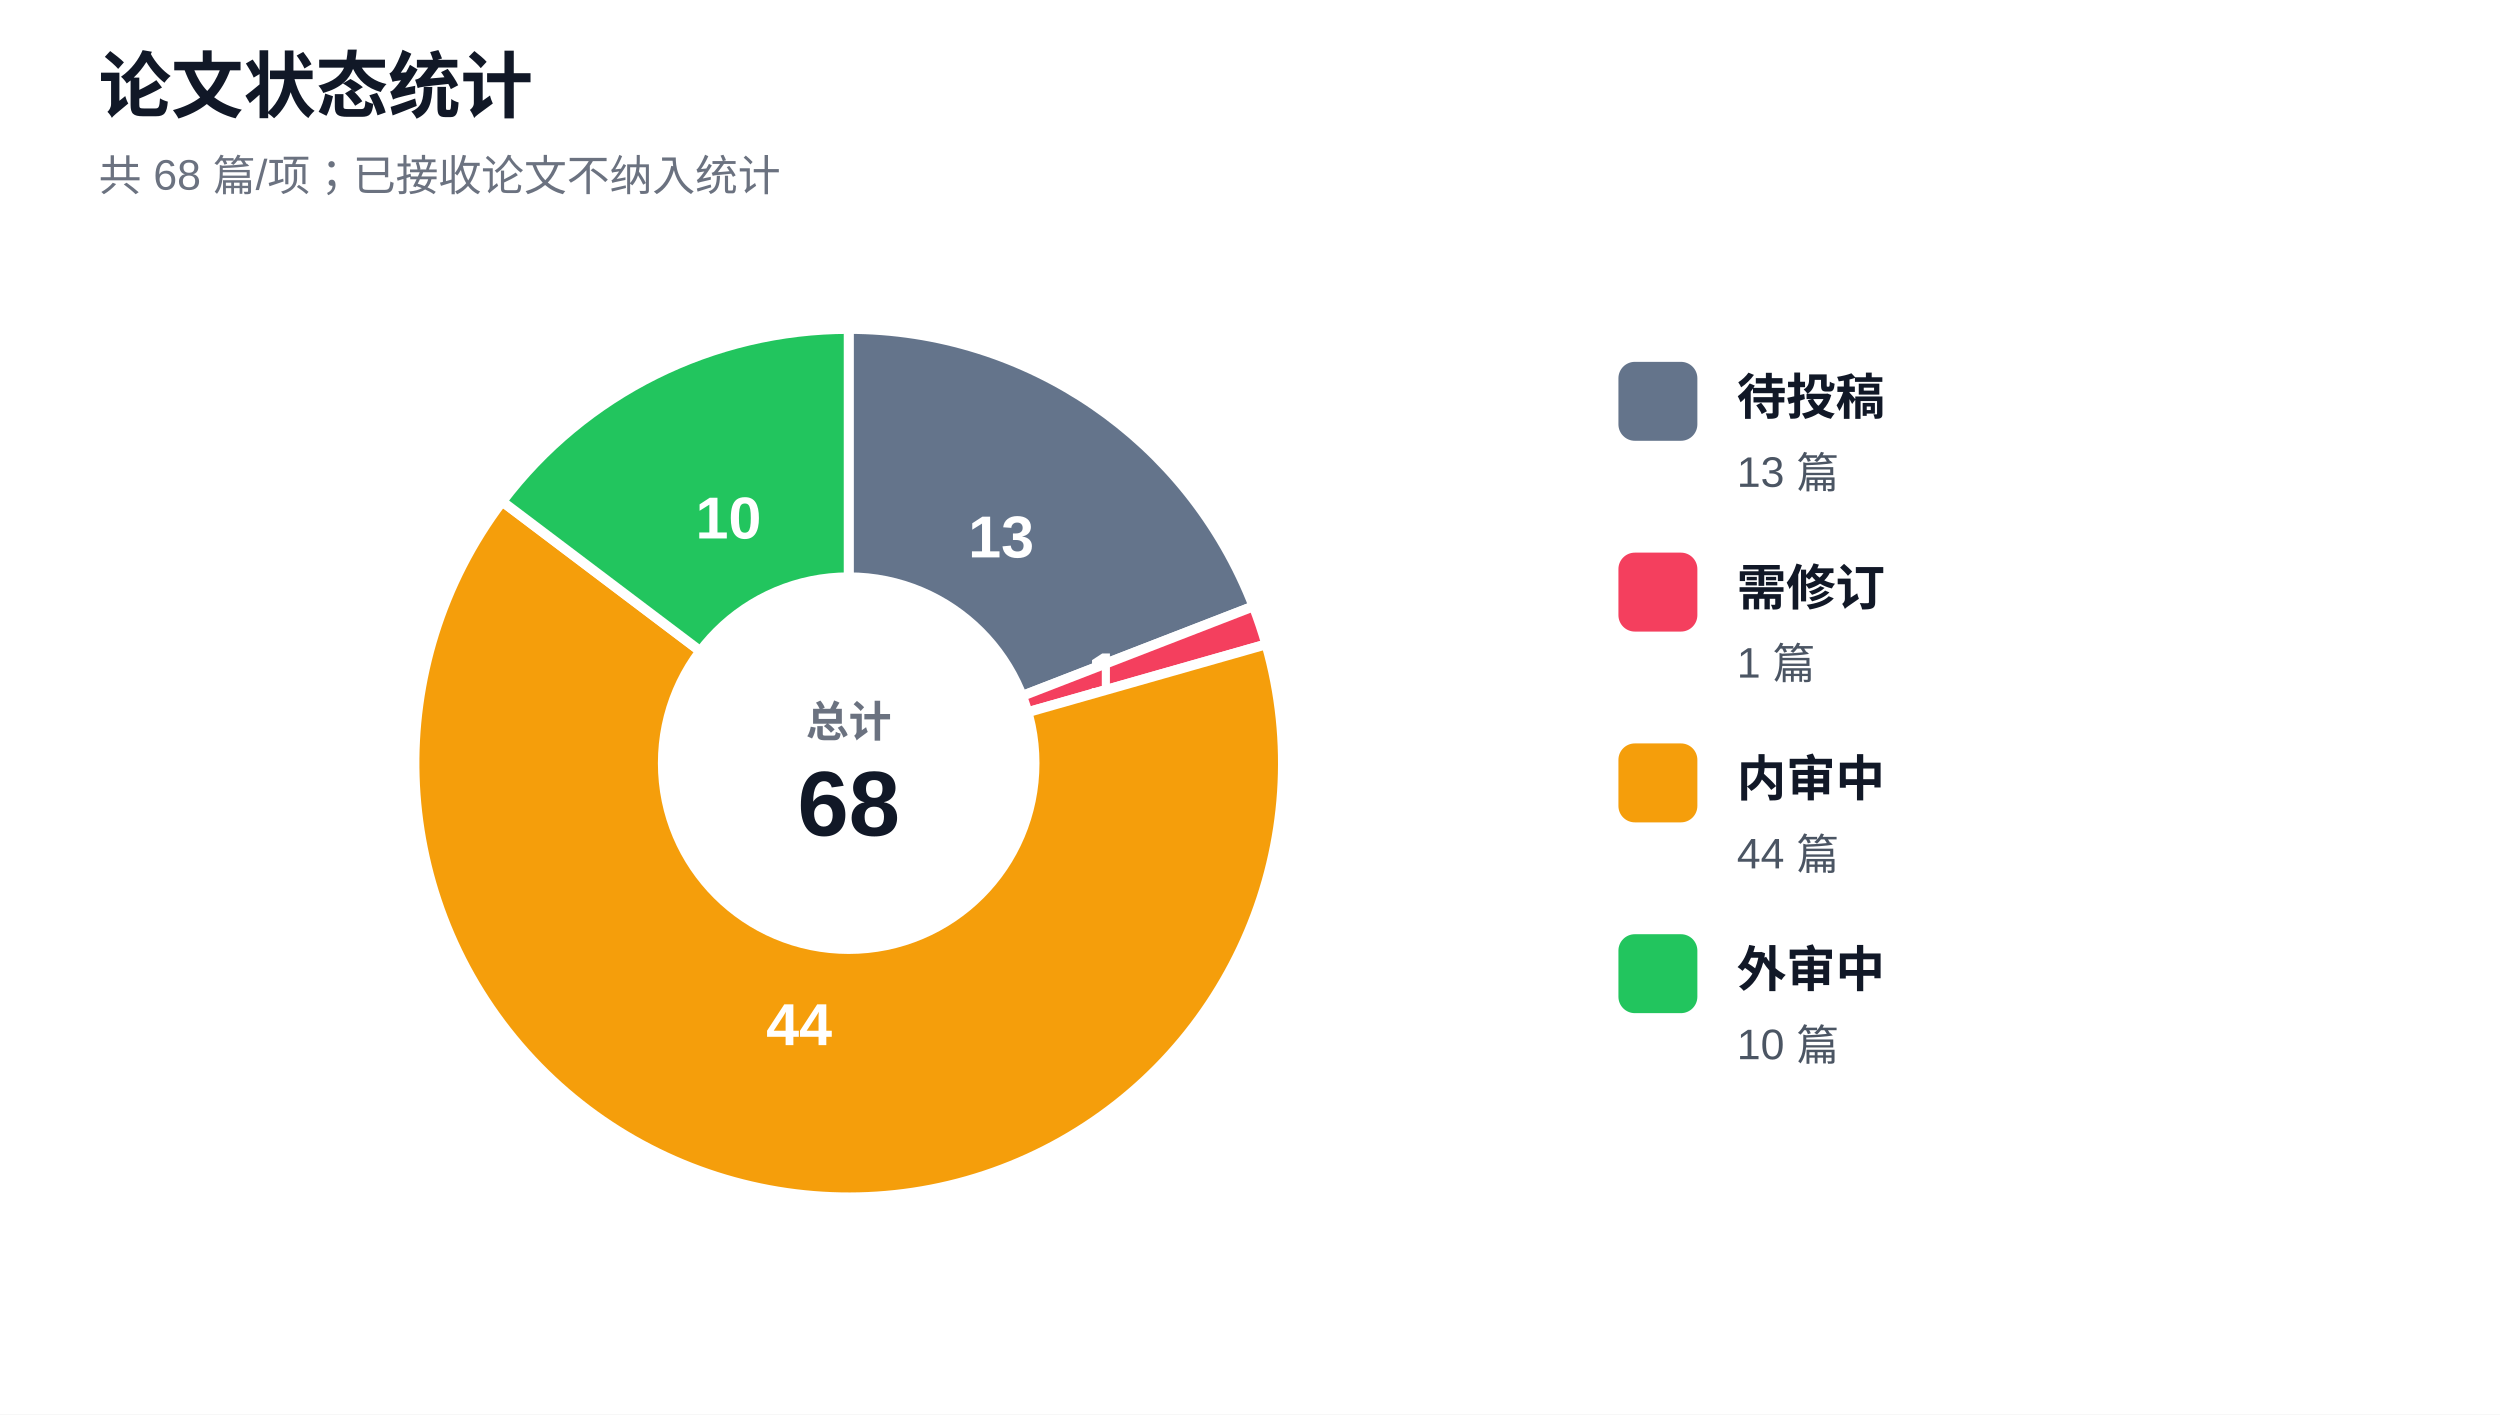
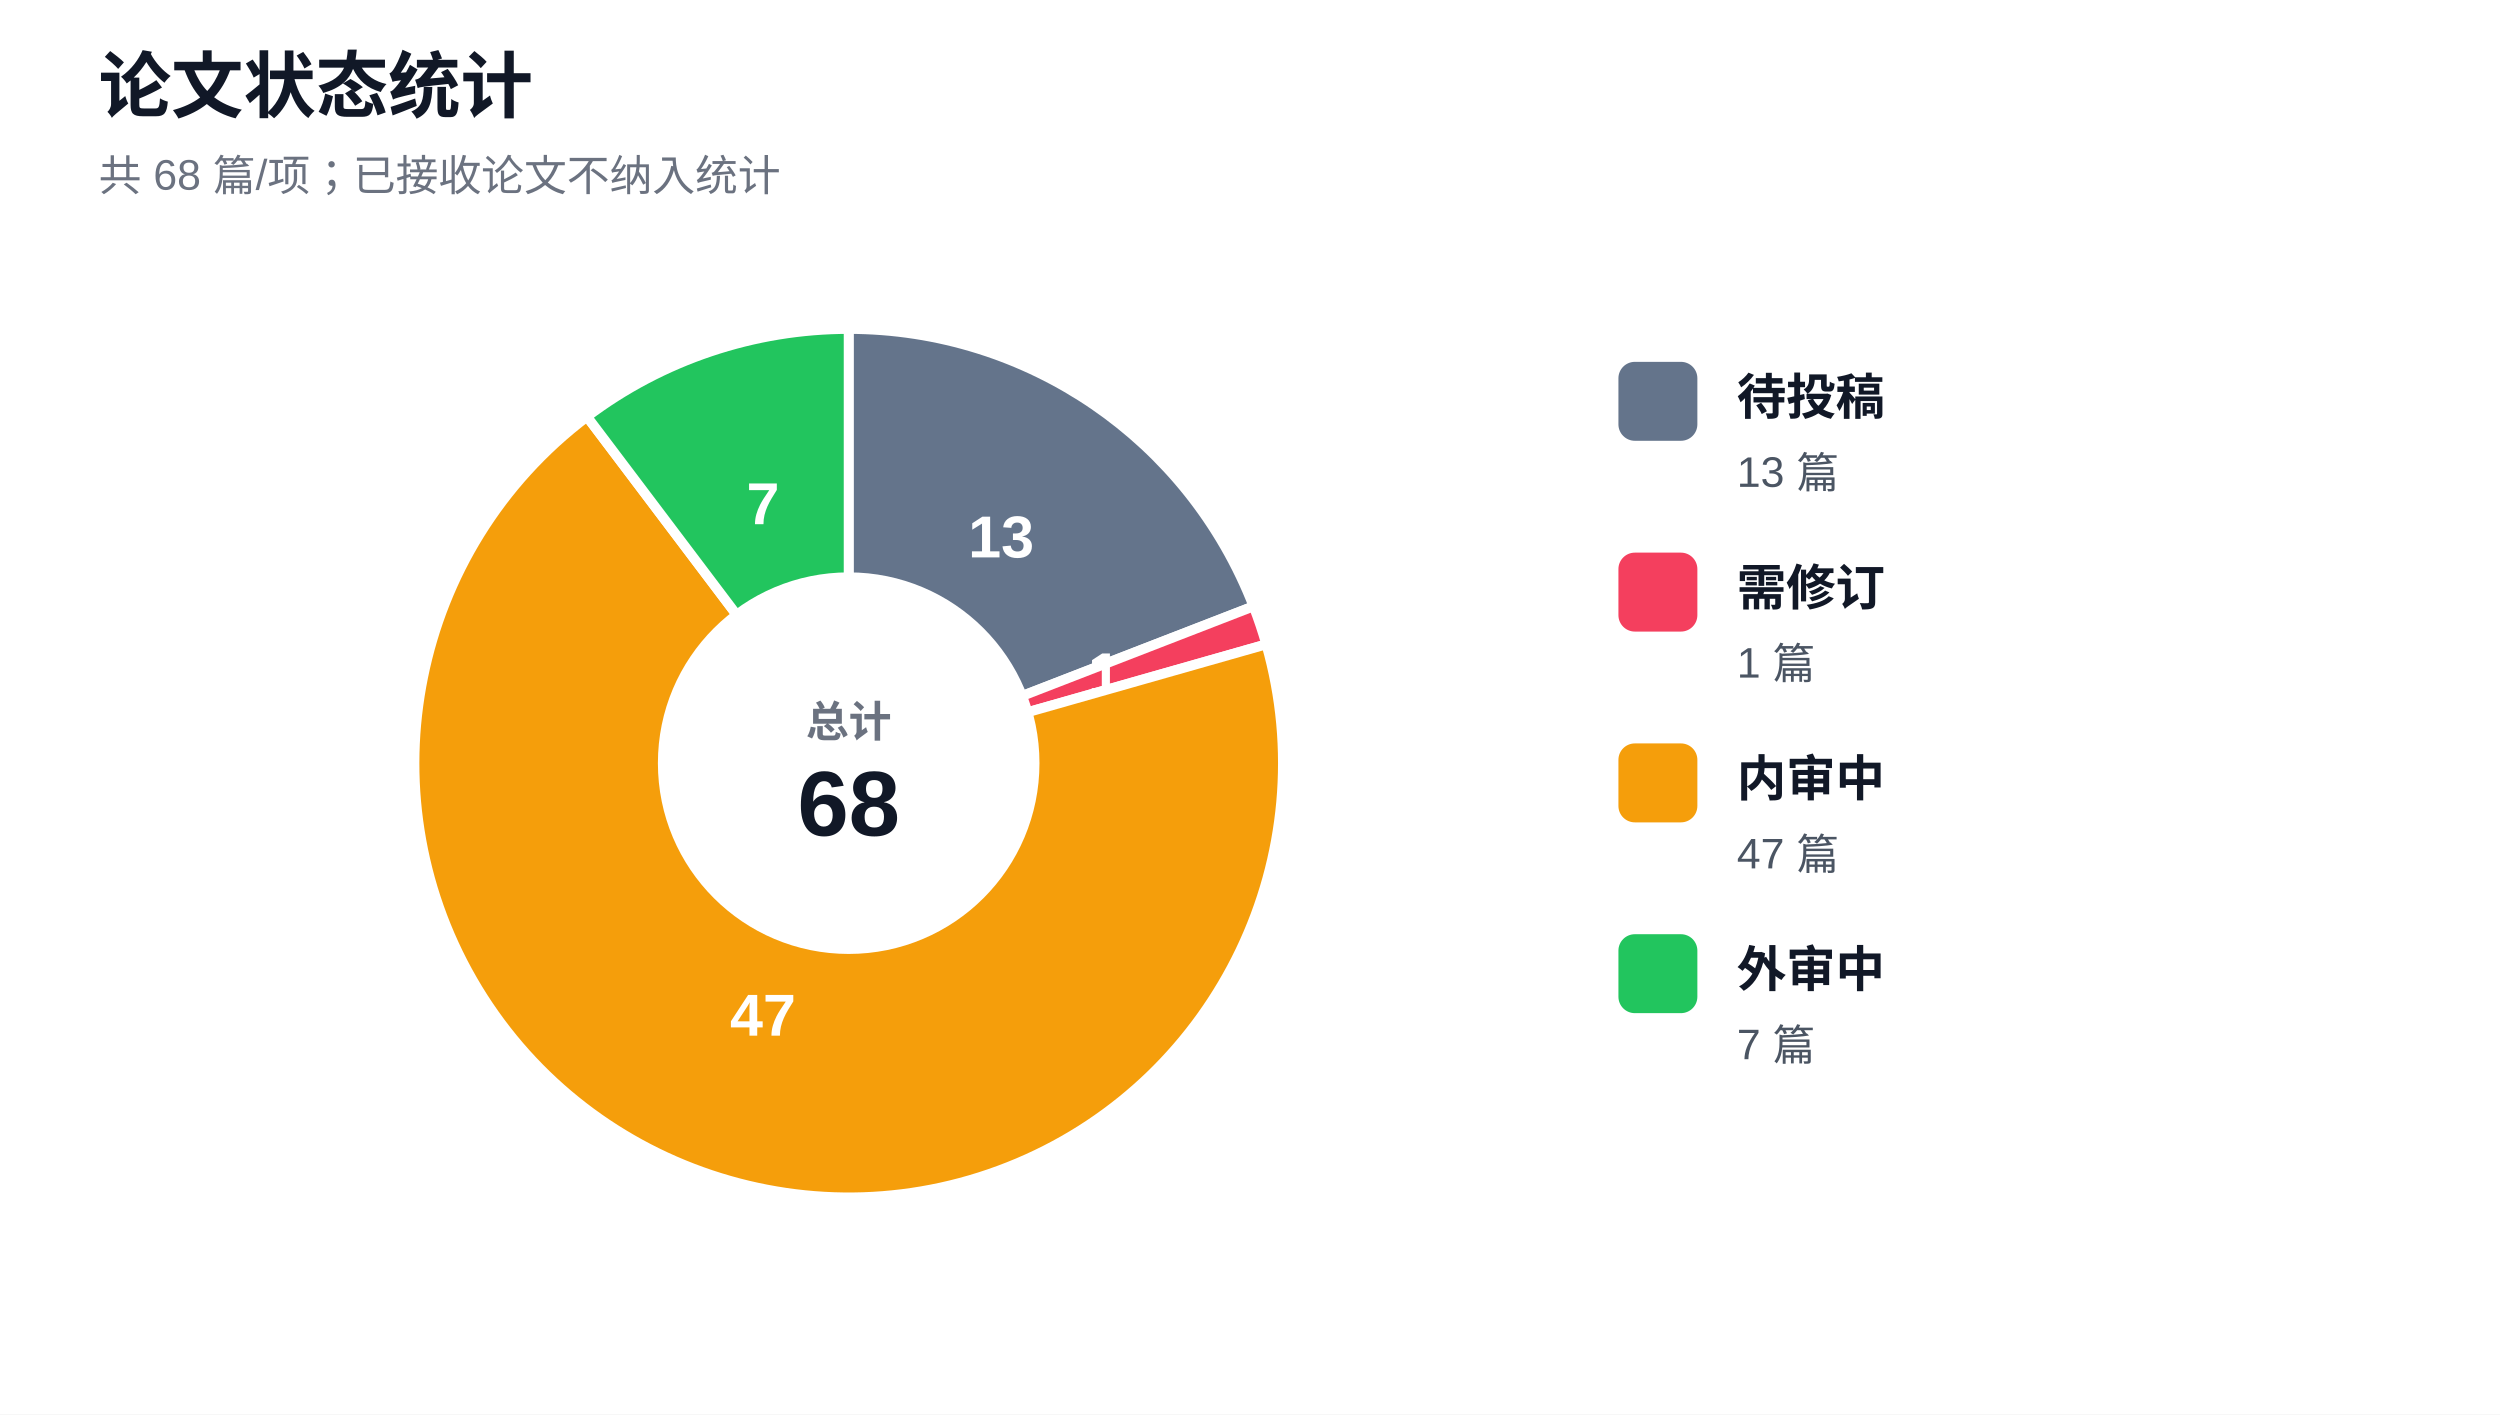
<svg xmlns="http://www.w3.org/2000/svg" width="760" height="430" viewBox="0 0 760 430" role="img" aria-labelledby="title desc">
  <rect width="760" height="430" fill="#ffffff" />
  <text x="30" y="34" fill="#111827" font-family="Arial, Microsoft YaHei, sans-serif" font-size="22" font-weight="700">论文状态统计</text>
  <text x="30" y="58" fill="#6b7280" font-family="Arial, Microsoft YaHei, sans-serif" font-size="13">共 68 篇/项；已接收论文不纳入统计</text>
  <g font-family="Arial, Microsoft YaHei, sans-serif">
    <path d="M 258 232 L 258 100 A 132 132 0 0 1 381.086 184.316 Z" fill="#64748b" stroke="#ffffff" stroke-width="3" />
    <text x="304.341" y="164.35" fill="#ffffff" font-size="18" font-weight="800" text-anchor="middle" dominant-baseline="middle">13</text>
    <path d="M 258 232 L 381.086 184.316 A 132 132 0 0 1 384.961 195.876 Z" fill="#f43f5e" stroke="#ffffff" stroke-width="3" />
    <text x="335.749" y="205.941" fill="#ffffff" font-size="18" font-weight="800" text-anchor="middle" dominant-baseline="middle">1</text>
-     <path d="M 258 232 L 384.961 195.876 A 132 132 0 1 1 152.662 152.452 Z" fill="#f59e0b" stroke="#ffffff" stroke-width="3" />
-     <text x="242.933" y="312.604" fill="#ffffff" font-size="18" font-weight="800" text-anchor="middle" dominant-baseline="middle">44</text>
-     <path d="M 258 232 L 152.662 152.452 A 132 132 0 0 1 258 100 Z" fill="#22c55e" stroke="#ffffff" stroke-width="3" />
-     <text x="221.449" y="158.597" fill="#ffffff" font-size="18" font-weight="800" text-anchor="middle" dominant-baseline="middle">10</text>
+     <path d="M 258 232 L 384.961 195.876 A 132 132 0 1 1 178.452 126.662 Z" fill="#f59e0b" stroke="#ffffff" stroke-width="3" />
+     <text x="231.941" y="309.749" fill="#ffffff" font-size="18" font-weight="800" text-anchor="middle" dominant-baseline="middle">47</text>
+     <path d="M 258 232 L 178.452 126.662 A 132 132 0 0 1 258 100 Z" fill="#22c55e" stroke="#ffffff" stroke-width="3" />
+     <text x="231.941" y="154.251" fill="#ffffff" font-size="18" font-weight="800" text-anchor="middle" dominant-baseline="middle">7</text>
    <circle cx="258" cy="232" r="58" fill="#ffffff" />
    <text x="258" y="224" fill="#6b7280" font-size="13" font-weight="700" text-anchor="middle">总计</text>
    <text x="258" y="254" fill="#111827" font-size="28" font-weight="700" text-anchor="middle">68</text>
  </g>
  <g font-family="Arial, Microsoft YaHei, sans-serif">
    <rect x="492" y="110" width="24" height="24" rx="5" fill="#64748b" />
    <text x="528" y="126" fill="#111827" font-size="15" font-weight="700">待投稿</text>
    <text x="528" y="148" fill="#4b5563" font-size="13">13 篇</text>
    <rect x="492" y="168" width="24" height="24" rx="5" fill="#f43f5e" />
    <text x="528" y="184" fill="#111827" font-size="15" font-weight="700">需修订</text>
    <text x="528" y="206" fill="#4b5563" font-size="13">1 篇</text>
    <rect x="492" y="226" width="24" height="24" rx="5" fill="#f59e0b" />
    <text x="528" y="242" fill="#111827" font-size="15" font-weight="700">内审中</text>
-     <text x="528" y="264" fill="#4b5563" font-size="13">44 篇</text>
+     <text x="528" y="264" fill="#4b5563" font-size="13">47 篇</text>
    <rect x="492" y="284" width="24" height="24" rx="5" fill="#22c55e" />
    <text x="528" y="300" fill="#111827" font-size="15" font-weight="700">外审中</text>
-     <text x="528" y="322" fill="#4b5563" font-size="13">10 篇</text>
+     <text x="528" y="322" fill="#4b5563" font-size="13">7 篇</text>
  </g>
</svg>
